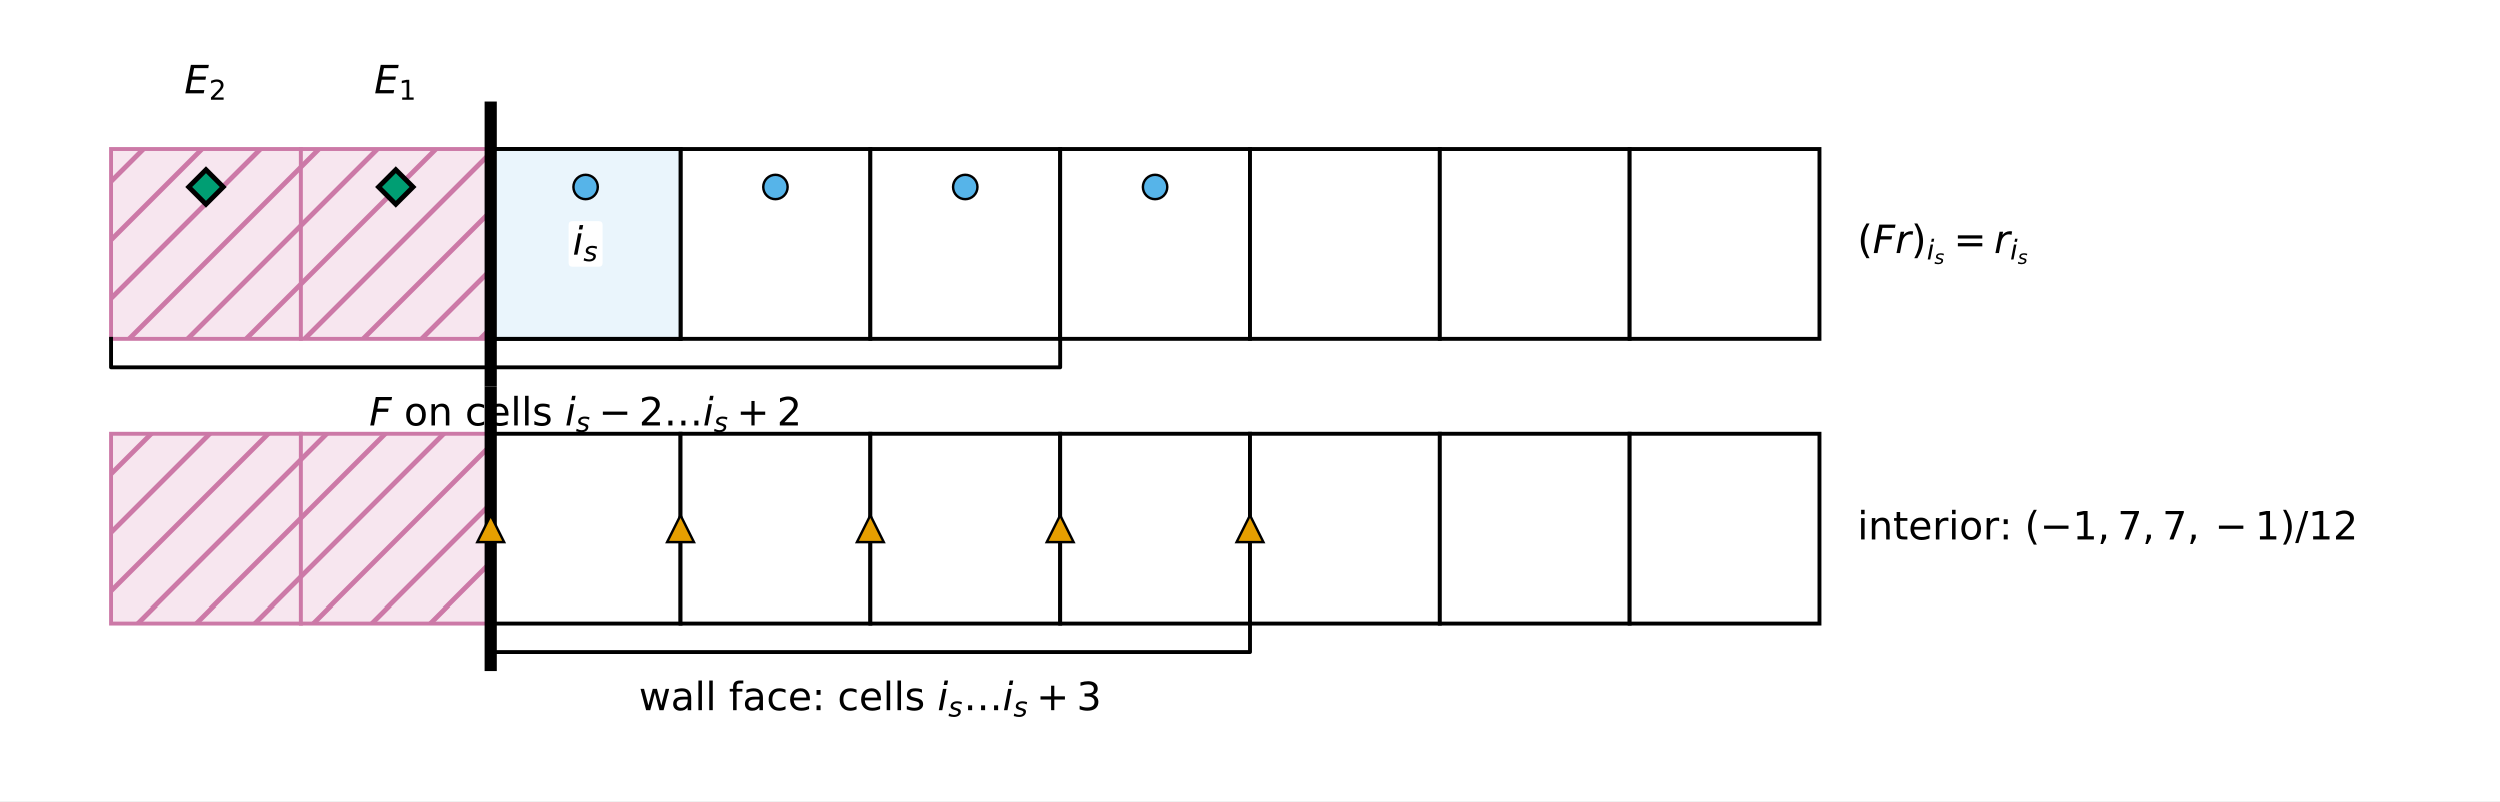
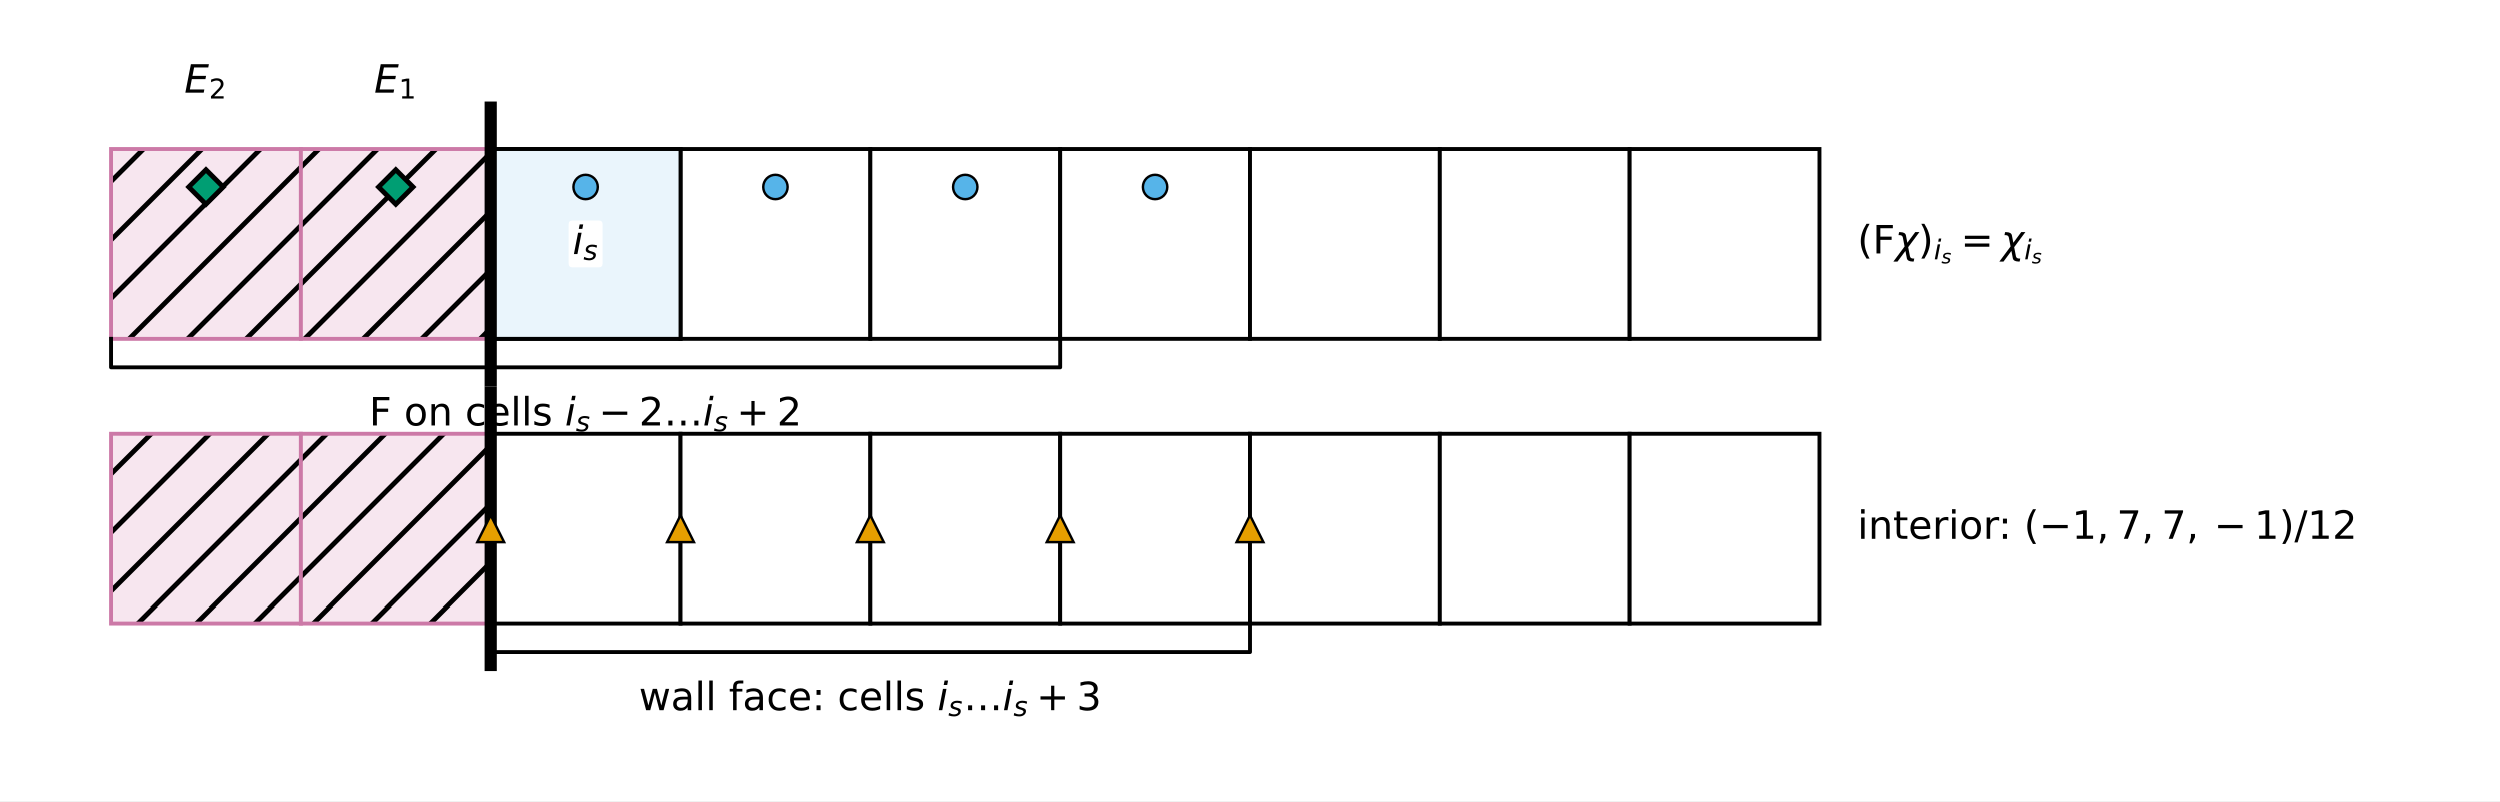
<svg xmlns="http://www.w3.org/2000/svg" xmlns:xlink="http://www.w3.org/1999/xlink" width="512.4pt" height="164.189pt" viewBox="0 0 512.4 164.189" version="1.1">
  <defs>
    <style type="text/css">*{stroke-linejoin: round; stroke-linecap: butt}</style>
  </defs>
  <g id="figure_1">
    <g id="patch_1">
      <path d="M 0 164.189  L 512.4 164.189  L 512.4 0  L 0 0  z " style="fill: #ffffff" />
    </g>
    <g id="axes_1">
      <g id="patch_2">
-         <path d="M 22.762 69.45  L 61.669 69.45  L 61.669 30.544  L 22.762 30.544  z " clip-path="url(#pa1435f5d49)" style="fill: url(#h8428e775b5); stroke: #cc79a7; stroke-width: 0.8; stroke-linejoin: miter" />
+         <path d="M 22.762 69.45  L 61.669 69.45  L 61.669 30.544  L 22.762 30.544  z " clip-path="url(#pa1435f5d49)" style="fill: url(#he0c74faaf6); stroke: #cc79a7; stroke-width: 0.8; stroke-linejoin: miter" />
      </g>
      <g id="patch_3">
-         <path d="M 61.669 69.45  L 100.575 69.45  L 100.575 30.544  L 61.669 30.544  z " clip-path="url(#pa1435f5d49)" style="fill: url(#h8428e775b5); stroke: #cc79a7; stroke-width: 0.8; stroke-linejoin: miter" />
+         <path d="M 61.669 69.45  L 100.575 69.45  L 100.575 30.544  L 61.669 30.544  z " clip-path="url(#pa1435f5d49)" style="fill: url(#he0c74faaf6); stroke: #cc79a7; stroke-width: 0.8; stroke-linejoin: miter" />
      </g>
      <g id="patch_4">
        <path d="M 100.575 69.45  L 139.481 69.45  L 139.481 30.544  L 100.575 30.544  z " clip-path="url(#pa1435f5d49)" style="fill: #ffffff; stroke: #000000; stroke-width: 0.8; stroke-linejoin: miter" />
      </g>
      <g id="patch_5">
        <path d="M 139.481 69.45  L 178.387 69.45  L 178.387 30.544  L 139.481 30.544  z " clip-path="url(#pa1435f5d49)" style="fill: #ffffff; stroke: #000000; stroke-width: 0.8; stroke-linejoin: miter" />
      </g>
      <g id="patch_6">
        <path d="M 178.387 69.45  L 217.294 69.45  L 217.294 30.544  L 178.387 30.544  z " clip-path="url(#pa1435f5d49)" style="fill: #ffffff; stroke: #000000; stroke-width: 0.8; stroke-linejoin: miter" />
      </g>
      <g id="patch_7">
        <path d="M 217.294 69.45  L 256.2 69.45  L 256.2 30.544  L 217.294 30.544  z " clip-path="url(#pa1435f5d49)" style="fill: #ffffff; stroke: #000000; stroke-width: 0.8; stroke-linejoin: miter" />
      </g>
      <g id="patch_8">
        <path d="M 256.2 69.45  L 295.106 69.45  L 295.106 30.544  L 256.2 30.544  z " clip-path="url(#pa1435f5d49)" style="fill: #ffffff; stroke: #000000; stroke-width: 0.8; stroke-linejoin: miter" />
      </g>
      <g id="patch_9">
        <path d="M 295.106 69.45  L 334.012 69.45  L 334.012 30.544  L 295.106 30.544  z " clip-path="url(#pa1435f5d49)" style="fill: #ffffff; stroke: #000000; stroke-width: 0.8; stroke-linejoin: miter" />
      </g>
      <g id="patch_10">
        <path d="M 334.012 69.45  L 372.918 69.45  L 372.918 30.544  L 334.012 30.544  z " clip-path="url(#pa1435f5d49)" style="fill: #ffffff; stroke: #000000; stroke-width: 0.8; stroke-linejoin: miter" />
      </g>
      <g id="patch_11">
        <path d="M 100.575 69.45  L 139.481 69.45  L 139.481 30.544  L 100.575 30.544  z " clip-path="url(#pa1435f5d49)" style="fill: #eaf5fc; stroke: #000000; stroke-width: 0.8; stroke-linejoin: miter" />
      </g>
      <g id="patch_12">
-         <path d="M 22.762 127.809  L 61.669 127.809  L 61.669 88.903  L 22.762 88.903  z " clip-path="url(#pa1435f5d49)" style="fill: url(#h8428e775b5); stroke: #cc79a7; stroke-width: 0.8; stroke-linejoin: miter" />
+         <path d="M 22.762 127.809  L 61.669 127.809  L 61.669 88.903  L 22.762 88.903  z " clip-path="url(#pa1435f5d49)" style="fill: url(#he0c74faaf6); stroke: #cc79a7; stroke-width: 0.8; stroke-linejoin: miter" />
      </g>
      <g id="patch_13">
-         <path d="M 61.669 127.809  L 100.575 127.809  L 100.575 88.903  L 61.669 88.903  z " clip-path="url(#pa1435f5d49)" style="fill: url(#h8428e775b5); stroke: #cc79a7; stroke-width: 0.8; stroke-linejoin: miter" />
+         <path d="M 61.669 127.809  L 100.575 127.809  L 100.575 88.903  L 61.669 88.903  z " clip-path="url(#pa1435f5d49)" style="fill: url(#he0c74faaf6); stroke: #cc79a7; stroke-width: 0.8; stroke-linejoin: miter" />
      </g>
      <g id="patch_14">
        <path d="M 100.575 127.809  L 139.481 127.809  L 139.481 88.903  L 100.575 88.903  z " clip-path="url(#pa1435f5d49)" style="fill: #ffffff; stroke: #000000; stroke-width: 0.8; stroke-linejoin: miter" />
      </g>
      <g id="patch_15">
        <path d="M 139.481 127.809  L 178.387 127.809  L 178.387 88.903  L 139.481 88.903  z " clip-path="url(#pa1435f5d49)" style="fill: #ffffff; stroke: #000000; stroke-width: 0.8; stroke-linejoin: miter" />
      </g>
      <g id="patch_16">
        <path d="M 178.387 127.809  L 217.294 127.809  L 217.294 88.903  L 178.387 88.903  z " clip-path="url(#pa1435f5d49)" style="fill: #ffffff; stroke: #000000; stroke-width: 0.8; stroke-linejoin: miter" />
      </g>
      <g id="patch_17">
        <path d="M 217.294 127.809  L 256.2 127.809  L 256.2 88.903  L 217.294 88.903  z " clip-path="url(#pa1435f5d49)" style="fill: #ffffff; stroke: #000000; stroke-width: 0.8; stroke-linejoin: miter" />
      </g>
      <g id="patch_18">
        <path d="M 256.2 127.809  L 295.106 127.809  L 295.106 88.903  L 256.2 88.903  z " clip-path="url(#pa1435f5d49)" style="fill: #ffffff; stroke: #000000; stroke-width: 0.8; stroke-linejoin: miter" />
      </g>
      <g id="patch_19">
        <path d="M 295.106 127.809  L 334.012 127.809  L 334.012 88.903  L 295.106 88.903  z " clip-path="url(#pa1435f5d49)" style="fill: #ffffff; stroke: #000000; stroke-width: 0.8; stroke-linejoin: miter" />
      </g>
      <g id="patch_20">
        <path d="M 334.012 127.809  L 372.918 127.809  L 372.918 88.903  L 334.012 88.903  z " clip-path="url(#pa1435f5d49)" style="fill: #ffffff; stroke: #000000; stroke-width: 0.8; stroke-linejoin: miter" />
      </g>
      <g id="line2d_1">
        <path d="M 22.762 69.45  L 22.762 75.286  L 217.294 75.286  L 217.294 69.45  " clip-path="url(#pa1435f5d49)" style="fill: none; stroke: #000000; stroke-width: 0.8; stroke-linecap: square" />
      </g>
      <g id="line2d_2">
        <path d="M 100.575 127.809  L 100.575 133.645  L 256.2 133.645  L 256.2 127.809  " clip-path="url(#pa1435f5d49)" style="fill: none; stroke: #000000; stroke-width: 0.8; stroke-linecap: square" />
      </g>
      <g id="line2d_3">
        <path d="M 100.575 79.176  L 100.575 20.817  " clip-path="url(#pa1435f5d49)" style="fill: none; stroke: #000000; stroke-width: 2.5" />
      </g>
      <g id="text_1">
        <g id="patch_21">
-           <path d="M 117.348 54.668  L 122.708 54.668  Q 123.508 54.668 123.508 53.868  L 123.508 46.126  Q 123.508 45.326 122.708 45.326  L 117.348 45.326  Q 116.548 45.326 116.548 46.126  L 116.548 53.868  Q 116.548 54.668 117.348 54.668  z " style="fill: #ffffff" />
-         </g>
-         <g transform="translate(117.348 52.20433) scale(0.08 -0.08)">
-           <defs>
-             <path id="DejaVuSans-Oblique-69" d="M 1172 4863  L 1747 4863  L 1606 4134  L 1031 4134  L 1172 4863  z M 909 3500  L 1484 3500  L 800 0  L 225 0  L 909 3500  z " transform="scale(0.015625)" />
-             <path id="DejaVuSans-Oblique-73" d="M 3200 3397  L 3091 2853  Q 2863 2978 2609 3040  Q 2356 3103 2088 3103  Q 1634 3103 1373 2948  Q 1113 2794 1113 2528  Q 1113 2219 1719 2053  Q 1766 2041 1788 2034  L 1972 1978  Q 2547 1819 2739 1644  Q 2931 1469 2931 1166  Q 2931 609 2489 259  Q 2047 -91 1331 -91  Q 1053 -91 747 -37  Q 441 16 72 128  L 184 722  Q 500 559 806 475  Q 1113 391 1394 391  Q 1816 391 2080 572  Q 2344 753 2344 1031  Q 2344 1331 1650 1516  L 1591 1531  L 1394 1581  Q 956 1697 753 1886  Q 550 2075 550 2369  Q 550 2928 970 3256  Q 1391 3584 2113 3584  Q 2397 3584 2667 3537  Q 2938 3491 3200 3397  z " transform="scale(0.015625)" />
-           </defs>
-           <use xlink:href="#DejaVuSans-Oblique-69" transform="translate(0 0.015625)" />
-           <use xlink:href="#DejaVuSans-Oblique-73" transform="translate(27.7832 -16.39062) scale(0.7)" />
+           <path d="M 117.348 54.798  L 122.708 54.798  Q 123.508 54.798 123.508 53.998  L 123.508 45.996  Q 123.508 45.196 122.708 45.196  L 117.348 45.196  Q 116.548 45.196 116.548 45.996  L 116.548 53.998  Q 116.548 54.798 117.348 54.798  z " style="fill: #ffffff" />
+         </g>
+         <g transform="translate(117.348 52.0759) scale(0.08 -0.08)">
+           <defs>
+             <path id="DejaVuSans-Oblique-4c" d="M 1172 4863  L 1747 4863  L 1606 4134  L 1031 4134  L 1172 4863  z M 909 3500  L 1484 3500  L 800 0  L 225 0  L 909 3500  z " transform="scale(0.015625)" />
+             <path id="DejaVuSans-Oblique-56" d="M 3200 3397  L 3091 2853  Q 2863 2978 2609 3040  Q 2356 3103 2088 3103  Q 1634 3103 1373 2948  Q 1113 2794 1113 2528  Q 1113 2219 1719 2053  Q 1766 2041 1788 2034  L 1972 1978  Q 2547 1819 2739 1644  Q 2931 1469 2931 1166  Q 2931 609 2489 259  Q 2047 -91 1331 -91  Q 1053 -91 747 -37  Q 441 16 72 128  L 184 722  Q 500 559 806 475  Q 1113 391 1394 391  Q 1816 391 2080 572  Q 2344 753 2344 1031  Q 2344 1331 1650 1516  L 1591 1531  L 1394 1581  Q 956 1697 753 1886  Q 550 2075 550 2369  Q 550 2928 970 3256  Q 1391 3584 2113 3584  Q 2397 3584 2667 3537  Q 2938 3491 3200 3397  z " transform="scale(0.015625)" />
+           </defs>
+           <use xlink:href="#DejaVuSans-Oblique-4c" transform="translate(0 0.015625)" />
+           <use xlink:href="#DejaVuSans-Oblique-56" transform="translate(27.7832 -14.98433) scale(0.7)" />
        </g>
      </g>
      <g id="text_2">
-         <g transform="translate(76.6818 19.13405) scale(0.08 -0.08)">
-           <defs>
-             <path id="DejaVuSans-Oblique-45" d="M 1081 4666  L 4031 4666  L 3928 4134  L 1606 4134  L 1338 2753  L 3566 2753  L 3463 2222  L 1234 2222  L 909 531  L 3284 531  L 3181 0  L 172 0  L 1081 4666  z " transform="scale(0.015625)" />
-             <path id="DejaVuSans-31" d="M 794 531  L 1825 531  L 1825 4091  L 703 3866  L 703 4441  L 1819 4666  L 2450 4666  L 2450 531  L 3481 531  L 3481 0  L 794 0  L 794 531  z " transform="scale(0.015625)" />
-           </defs>
-           <use xlink:href="#DejaVuSans-Oblique-45" transform="translate(0 0.09375)" />
-           <use xlink:href="#DejaVuSans-31" transform="translate(63.18359 -16.3125) scale(0.7)" />
+         <g transform="translate(76.6818 19.00468) scale(0.08 -0.08)">
+           <defs>
+             <path id="DejaVuSans-Oblique-28" d="M 1081 4666  L 4031 4666  L 3928 4134  L 1606 4134  L 1338 2753  L 3566 2753  L 3463 2222  L 1234 2222  L 909 531  L 3284 531  L 3181 0  L 172 0  L 1081 4666  z " transform="scale(0.015625)" />
+             <path id="DejaVuSans-14" d="M 794 531  L 1825 531  L 1825 4091  L 703 3866  L 703 4441  L 1819 4666  L 2450 4666  L 2450 531  L 3481 531  L 3481 0  L 794 0  L 794 531  z " transform="scale(0.015625)" />
+           </defs>
+           <use xlink:href="#DejaVuSans-Oblique-28" transform="translate(0 0.09375)" />
+           <use xlink:href="#DejaVuSans-14" transform="translate(63.18359 -14.9062) scale(0.7)" />
        </g>
      </g>
      <g id="text_3">
-         <g transform="translate(37.77559 19.13405) scale(0.08 -0.08)">
-           <defs>
-             <path id="DejaVuSans-32" d="M 1228 531  L 3431 531  L 3431 0  L 469 0  L 469 531  Q 828 903 1448 1529  Q 2069 2156 2228 2338  Q 2531 2678 2651 2914  Q 2772 3150 2772 3378  Q 2772 3750 2511 3984  Q 2250 4219 1831 4219  Q 1534 4219 1204 4116  Q 875 4013 500 3803  L 500 4441  Q 881 4594 1212 4672  Q 1544 4750 1819 4750  Q 2544 4750 2975 4387  Q 3406 4025 3406 3419  Q 3406 3131 3298 2873  Q 3191 2616 2906 2266  Q 2828 2175 2409 1742  Q 1991 1309 1228 531  z " transform="scale(0.015625)" />
-           </defs>
-           <use xlink:href="#DejaVuSans-Oblique-45" transform="translate(0 0.09375)" />
-           <use xlink:href="#DejaVuSans-32" transform="translate(63.18359 -16.3125) scale(0.7)" />
+         <g transform="translate(37.77559 19.00468) scale(0.08 -0.08)">
+           <defs>
+             <path id="DejaVuSans-15" d="M 1228 531  L 3431 531  L 3431 0  L 469 0  L 469 531  Q 828 903 1448 1529  Q 2069 2156 2228 2338  Q 2531 2678 2651 2914  Q 2772 3150 2772 3378  Q 2772 3750 2511 3984  Q 2250 4219 1831 4219  Q 1534 4219 1204 4116  Q 875 4013 500 3803  L 500 4441  Q 881 4594 1212 4672  Q 1544 4750 1819 4750  Q 2544 4750 2975 4387  Q 3406 4025 3406 3419  Q 3406 3131 3298 2873  Q 3191 2616 2906 2266  Q 2828 2175 2409 1742  Q 1991 1309 1228 531  z " transform="scale(0.015625)" />
+           </defs>
+           <use xlink:href="#DejaVuSans-Oblique-28" transform="translate(0 0.09375)" />
+           <use xlink:href="#DejaVuSans-15" transform="translate(63.18359 -14.9062) scale(0.7)" />
        </g>
      </g>
      <g id="text_4">
-         <g transform="translate(75.66802 87.20055) scale(0.08 -0.08)">
-           <defs>
-             <path id="DejaVuSans-Oblique-46" d="M 1081 4666  L 3756 4666  L 3653 4134  L 1606 4134  L 1338 2759  L 3188 2759  L 3084 2228  L 1234 2228  L 800 0  L 172 0  L 1081 4666  z " transform="scale(0.015625)" />
-             <path id="DejaVuSans-20" transform="scale(0.015625)" />
-             <path id="DejaVuSans-6f" d="M 1959 3097  Q 1497 3097 1228 2736  Q 959 2375 959 1747  Q 959 1119 1226 758  Q 1494 397 1959 397  Q 2419 397 2687 759  Q 2956 1122 2956 1747  Q 2956 2369 2687 2733  Q 2419 3097 1959 3097  z M 1959 3584  Q 2709 3584 3137 3096  Q 3566 2609 3566 1747  Q 3566 888 3137 398  Q 2709 -91 1959 -91  Q 1206 -91 779 398  Q 353 888 353 1747  Q 353 2609 779 3096  Q 1206 3584 1959 3584  z " transform="scale(0.015625)" />
-             <path id="DejaVuSans-6e" d="M 3513 2113  L 3513 0  L 2938 0  L 2938 2094  Q 2938 2591 2744 2837  Q 2550 3084 2163 3084  Q 1697 3084 1428 2787  Q 1159 2491 1159 1978  L 1159 0  L 581 0  L 581 3500  L 1159 3500  L 1159 2956  Q 1366 3272 1645 3428  Q 1925 3584 2291 3584  Q 2894 3584 3203 3211  Q 3513 2838 3513 2113  z " transform="scale(0.015625)" />
-             <path id="DejaVuSans-63" d="M 3122 3366  L 3122 2828  Q 2878 2963 2633 3030  Q 2388 3097 2138 3097  Q 1578 3097 1268 2742  Q 959 2388 959 1747  Q 959 1106 1268 751  Q 1578 397 2138 397  Q 2388 397 2633 464  Q 2878 531 3122 666  L 3122 134  Q 2881 22 2623 -34  Q 2366 -91 2075 -91  Q 1284 -91 818 406  Q 353 903 353 1747  Q 353 2603 823 3093  Q 1294 3584 2113 3584  Q 2378 3584 2631 3529  Q 2884 3475 3122 3366  z " transform="scale(0.015625)" />
-             <path id="DejaVuSans-65" d="M 3597 1894  L 3597 1613  L 953 1613  Q 991 1019 1311 708  Q 1631 397 2203 397  Q 2534 397 2845 478  Q 3156 559 3463 722  L 3463 178  Q 3153 47 2828 -22  Q 2503 -91 2169 -91  Q 1331 -91 842 396  Q 353 884 353 1716  Q 353 2575 817 3079  Q 1281 3584 2069 3584  Q 2775 3584 3186 3129  Q 3597 2675 3597 1894  z M 3022 2063  Q 3016 2534 2758 2815  Q 2500 3097 2075 3097  Q 1594 3097 1305 2825  Q 1016 2553 972 2059  L 3022 2063  z " transform="scale(0.015625)" />
-             <path id="DejaVuSans-6c" d="M 603 4863  L 1178 4863  L 1178 0  L 603 0  L 603 4863  z " transform="scale(0.015625)" />
-             <path id="DejaVuSans-73" d="M 2834 3397  L 2834 2853  Q 2591 2978 2328 3040  Q 2066 3103 1784 3103  Q 1356 3103 1142 2972  Q 928 2841 928 2578  Q 928 2378 1081 2264  Q 1234 2150 1697 2047  L 1894 2003  Q 2506 1872 2764 1633  Q 3022 1394 3022 966  Q 3022 478 2636 193  Q 2250 -91 1575 -91  Q 1294 -91 989 -36  Q 684 19 347 128  L 347 722  Q 666 556 975 473  Q 1284 391 1588 391  Q 1994 391 2212 530  Q 2431 669 2431 922  Q 2431 1156 2273 1281  Q 2116 1406 1581 1522  L 1381 1569  Q 847 1681 609 1914  Q 372 2147 372 2553  Q 372 3047 722 3315  Q 1072 3584 1716 3584  Q 2034 3584 2315 3537  Q 2597 3491 2834 3397  z " transform="scale(0.015625)" />
-             <path id="DejaVuSans-2212" d="M 678 2272  L 4684 2272  L 4684 1741  L 678 1741  L 678 2272  z " transform="scale(0.015625)" />
-             <path id="DejaVuSans-2026" d="M 2869 794  L 3531 794  L 3531 0  L 2869 0  L 2869 794  z M 4997 794  L 5663 794  L 5663 0  L 4997 0  L 4997 794  z M 738 794  L 1403 794  L 1403 0  L 738 0  L 738 794  z " transform="scale(0.015625)" />
-             <path id="DejaVuSans-2b" d="M 2944 4013  L 2944 2272  L 4684 2272  L 4684 1741  L 2944 1741  L 2944 0  L 2419 0  L 2419 1741  L 678 1741  L 678 2272  L 2419 2272  L 2419 4013  L 2944 4013  z " transform="scale(0.015625)" />
-           </defs>
-           <use xlink:href="#DejaVuSans-Oblique-46" transform="translate(0 0.015625)" />
-           <use xlink:href="#DejaVuSans-20" transform="translate(57.51953 0.015625)" />
-           <use xlink:href="#DejaVuSans-6f" transform="translate(89.30664 0.015625)" />
-           <use xlink:href="#DejaVuSans-6e" transform="translate(150.4883 0.015625)" />
-           <use xlink:href="#DejaVuSans-20" transform="translate(213.8672 0.015625)" />
-           <use xlink:href="#DejaVuSans-63" transform="translate(245.6543 0.015625)" />
-           <use xlink:href="#DejaVuSans-65" transform="translate(300.6348 0.015625)" />
-           <use xlink:href="#DejaVuSans-6c" transform="translate(362.1582 0.015625)" />
-           <use xlink:href="#DejaVuSans-6c" transform="translate(389.9414 0.015625)" />
-           <use xlink:href="#DejaVuSans-73" transform="translate(417.7246 0.015625)" />
-           <use xlink:href="#DejaVuSans-20" transform="translate(469.8242 0.015625)" />
-           <use xlink:href="#DejaVuSans-Oblique-69" transform="translate(501.6113 0.015625)" />
-           <use xlink:href="#DejaVuSans-Oblique-73" transform="translate(529.3945 -16.39062) scale(0.7)" />
-           <use xlink:href="#DejaVuSans-2212" transform="translate(588.0811 0.015625)" />
-           <use xlink:href="#DejaVuSans-32" transform="translate(691.3525 0.015625)" />
-           <use xlink:href="#DejaVuSans-2026" transform="translate(754.9756 0.015625)" />
-           <use xlink:href="#DejaVuSans-Oblique-69" transform="translate(854.9756 0.015625)" />
-           <use xlink:href="#DejaVuSans-Oblique-73" transform="translate(882.7588 -16.39062) scale(0.7)" />
-           <use xlink:href="#DejaVuSans-2b" transform="translate(941.4453 0.015625)" />
-           <use xlink:href="#DejaVuSans-32" transform="translate(1044.717 0.015625)" />
+         <g transform="translate(75.66802 87.2018) scale(0.08 -0.08)">
+           <defs>
+             <path id="DejaVuSans-29" d="M 628 4666  L 3309 4666  L 3309 4134  L 1259 4134  L 1259 2759  L 3109 2759  L 3109 2228  L 1259 2228  L 1259 0  L 628 0  L 628 4666  z " transform="scale(0.015625)" />
+             <path id="DejaVuSans-3" transform="scale(0.015625)" />
+             <path id="DejaVuSans-52" d="M 1959 3097  Q 1497 3097 1228 2736  Q 959 2375 959 1747  Q 959 1119 1226 758  Q 1494 397 1959 397  Q 2419 397 2687 759  Q 2956 1122 2956 1747  Q 2956 2369 2687 2733  Q 2419 3097 1959 3097  z M 1959 3584  Q 2709 3584 3137 3096  Q 3566 2609 3566 1747  Q 3566 888 3137 398  Q 2709 -91 1959 -91  Q 1206 -91 779 398  Q 353 888 353 1747  Q 353 2609 779 3096  Q 1206 3584 1959 3584  z " transform="scale(0.015625)" />
+             <path id="DejaVuSans-51" d="M 3513 2113  L 3513 0  L 2938 0  L 2938 2094  Q 2938 2591 2744 2837  Q 2550 3084 2163 3084  Q 1697 3084 1428 2787  Q 1159 2491 1159 1978  L 1159 0  L 581 0  L 581 3500  L 1159 3500  L 1159 2956  Q 1366 3272 1645 3428  Q 1925 3584 2291 3584  Q 2894 3584 3203 3211  Q 3513 2838 3513 2113  z " transform="scale(0.015625)" />
+             <path id="DejaVuSans-46" d="M 3122 3366  L 3122 2828  Q 2878 2963 2633 3030  Q 2388 3097 2138 3097  Q 1578 3097 1268 2742  Q 959 2388 959 1747  Q 959 1106 1268 751  Q 1578 397 2138 397  Q 2388 397 2633 464  Q 2878 531 3122 666  L 3122 134  Q 2881 22 2623 -34  Q 2366 -91 2075 -91  Q 1284 -91 818 406  Q 353 903 353 1747  Q 353 2603 823 3093  Q 1294 3584 2113 3584  Q 2378 3584 2631 3529  Q 2884 3475 3122 3366  z " transform="scale(0.015625)" />
+             <path id="DejaVuSans-48" d="M 3597 1894  L 3597 1613  L 953 1613  Q 991 1019 1311 708  Q 1631 397 2203 397  Q 2534 397 2845 478  Q 3156 559 3463 722  L 3463 178  Q 3153 47 2828 -22  Q 2503 -91 2169 -91  Q 1331 -91 842 396  Q 353 884 353 1716  Q 353 2575 817 3079  Q 1281 3584 2069 3584  Q 2775 3584 3186 3129  Q 3597 2675 3597 1894  z M 3022 2063  Q 3016 2534 2758 2815  Q 2500 3097 2075 3097  Q 1594 3097 1305 2825  Q 1016 2553 972 2059  L 3022 2063  z " transform="scale(0.015625)" />
+             <path id="DejaVuSans-4f" d="M 603 4863  L 1178 4863  L 1178 0  L 603 0  L 603 4863  z " transform="scale(0.015625)" />
+             <path id="DejaVuSans-56" d="M 2834 3397  L 2834 2853  Q 2591 2978 2328 3040  Q 2066 3103 1784 3103  Q 1356 3103 1142 2972  Q 928 2841 928 2578  Q 928 2378 1081 2264  Q 1234 2150 1697 2047  L 1894 2003  Q 2506 1872 2764 1633  Q 3022 1394 3022 966  Q 3022 478 2636 193  Q 2250 -91 1575 -91  Q 1294 -91 989 -36  Q 684 19 347 128  L 347 722  Q 666 556 975 473  Q 1284 391 1588 391  Q 1994 391 2212 530  Q 2431 669 2431 922  Q 2431 1156 2273 1281  Q 2116 1406 1581 1522  L 1381 1569  Q 847 1681 609 1914  Q 372 2147 372 2553  Q 372 3047 722 3315  Q 1072 3584 1716 3584  Q 2034 3584 2315 3537  Q 2597 3491 2834 3397  z " transform="scale(0.015625)" />
+             <path id="DejaVuSans-c9c" d="M 678 2272  L 4684 2272  L 4684 1741  L 678 1741  L 678 2272  z " transform="scale(0.015625)" />
+             <path id="DejaVuSans-b08" d="M 2869 794  L 3531 794  L 3531 0  L 2869 0  L 2869 794  z M 4997 794  L 5663 794  L 5663 0  L 4997 0  L 4997 794  z M 738 794  L 1403 794  L 1403 0  L 738 0  L 738 794  z " transform="scale(0.015625)" />
+             <path id="DejaVuSans-e" d="M 2944 4013  L 2944 2272  L 4684 2272  L 4684 1741  L 2944 1741  L 2944 0  L 2419 0  L 2419 1741  L 678 1741  L 678 2272  L 2419 2272  L 2419 4013  L 2944 4013  z " transform="scale(0.015625)" />
+           </defs>
+           <use xlink:href="#DejaVuSans-29" transform="translate(0 0.015625)" />
+           <use xlink:href="#DejaVuSans-3" transform="translate(57.51953 0.015625)" />
+           <use xlink:href="#DejaVuSans-52" transform="translate(89.30664 0.015625)" />
+           <use xlink:href="#DejaVuSans-51" transform="translate(150.4883 0.015625)" />
+           <use xlink:href="#DejaVuSans-3" transform="translate(213.8672 0.015625)" />
+           <use xlink:href="#DejaVuSans-46" transform="translate(245.6543 0.015625)" />
+           <use xlink:href="#DejaVuSans-48" transform="translate(300.6348 0.015625)" />
+           <use xlink:href="#DejaVuSans-4f" transform="translate(362.1582 0.015625)" />
+           <use xlink:href="#DejaVuSans-4f" transform="translate(389.9414 0.015625)" />
+           <use xlink:href="#DejaVuSans-56" transform="translate(417.7246 0.015625)" />
+           <use xlink:href="#DejaVuSans-3" transform="translate(469.8242 0.015625)" />
+           <use xlink:href="#DejaVuSans-Oblique-4c" transform="translate(501.6113 0.015625)" />
+           <use xlink:href="#DejaVuSans-Oblique-56" transform="translate(529.3945 -14.98433) scale(0.7)" />
+           <use xlink:href="#DejaVuSans-c9c" transform="translate(588.0811 0.015625)" />
+           <use xlink:href="#DejaVuSans-15" transform="translate(691.3525 0.015625)" />
+           <use xlink:href="#DejaVuSans-b08" transform="translate(754.9756 0.015625)" />
+           <use xlink:href="#DejaVuSans-Oblique-4c" transform="translate(854.9756 0.015625)" />
+           <use xlink:href="#DejaVuSans-Oblique-56" transform="translate(882.7588 -14.98433) scale(0.7)" />
+           <use xlink:href="#DejaVuSans-e" transform="translate(941.4453 0.015625)" />
+           <use xlink:href="#DejaVuSans-15" transform="translate(1044.717 0.015625)" />
        </g>
      </g>
      <g id="line2d_4">
        <path d="M 100.575 137.536  L 100.575 79.176  " clip-path="url(#pa1435f5d49)" style="fill: none; stroke: #000000; stroke-width: 2.5" />
      </g>
      <g id="text_5">
-         <g transform="translate(130.9473 145.5599) scale(0.08 -0.08)">
-           <defs>
-             <path id="DejaVuSans-77" d="M 269 3500  L 844 3500  L 1563 769  L 2278 3500  L 2956 3500  L 3675 769  L 4391 3500  L 4966 3500  L 4050 0  L 3372 0  L 2619 2869  L 1863 0  L 1184 0  L 269 3500  z " transform="scale(0.015625)" />
-             <path id="DejaVuSans-61" d="M 2194 1759  Q 1497 1759 1228 1600  Q 959 1441 959 1056  Q 959 750 1161 570  Q 1363 391 1709 391  Q 2188 391 2477 730  Q 2766 1069 2766 1631  L 2766 1759  L 2194 1759  z M 3341 1997  L 3341 0  L 2766 0  L 2766 531  Q 2569 213 2275 61  Q 1981 -91 1556 -91  Q 1019 -91 701 211  Q 384 513 384 1019  Q 384 1609 779 1909  Q 1175 2209 1959 2209  L 2766 2209  L 2766 2266  Q 2766 2663 2505 2880  Q 2244 3097 1772 3097  Q 1472 3097 1187 3025  Q 903 2953 641 2809  L 641 3341  Q 956 3463 1253 3523  Q 1550 3584 1831 3584  Q 2591 3584 2966 3190  Q 3341 2797 3341 1997  z " transform="scale(0.015625)" />
-             <path id="DejaVuSans-66" d="M 2375 4863  L 2375 4384  L 1825 4384  Q 1516 4384 1395 4259  Q 1275 4134 1275 3809  L 1275 3500  L 2222 3500  L 2222 3053  L 1275 3053  L 1275 0  L 697 0  L 697 3053  L 147 3053  L 147 3500  L 697 3500  L 697 3744  Q 697 4328 969 4595  Q 1241 4863 1831 4863  L 2375 4863  z " transform="scale(0.015625)" />
-             <path id="DejaVuSans-3a" d="M 750 794  L 1409 794  L 1409 0  L 750 0  L 750 794  z M 750 3309  L 1409 3309  L 1409 2516  L 750 2516  L 750 3309  z " transform="scale(0.015625)" />
-             <path id="DejaVuSans-33" d="M 2597 2516  Q 3050 2419 3304 2112  Q 3559 1806 3559 1356  Q 3559 666 3084 287  Q 2609 -91 1734 -91  Q 1441 -91 1130 -33  Q 819 25 488 141  L 488 750  Q 750 597 1062 519  Q 1375 441 1716 441  Q 2309 441 2620 675  Q 2931 909 2931 1356  Q 2931 1769 2642 2001  Q 2353 2234 1838 2234  L 1294 2234  L 1294 2753  L 1863 2753  Q 2328 2753 2575 2939  Q 2822 3125 2822 3475  Q 2822 3834 2567 4026  Q 2313 4219 1838 4219  Q 1578 4219 1281 4162  Q 984 4106 628 3988  L 628 4550  Q 988 4650 1302 4700  Q 1616 4750 1894 4750  Q 2613 4750 3031 4423  Q 3450 4097 3450 3541  Q 3450 3153 3228 2886  Q 3006 2619 2597 2516  z " transform="scale(0.015625)" />
-           </defs>
-           <use xlink:href="#DejaVuSans-77" transform="translate(0 0.015625)" />
-           <use xlink:href="#DejaVuSans-61" transform="translate(81.78711 0.015625)" />
-           <use xlink:href="#DejaVuSans-6c" transform="translate(143.0664 0.015625)" />
-           <use xlink:href="#DejaVuSans-6c" transform="translate(170.8496 0.015625)" />
-           <use xlink:href="#DejaVuSans-20" transform="translate(198.6328 0.015625)" />
-           <use xlink:href="#DejaVuSans-66" transform="translate(230.4199 0.015625)" />
-           <use xlink:href="#DejaVuSans-61" transform="translate(265.625 0.015625)" />
-           <use xlink:href="#DejaVuSans-63" transform="translate(326.9043 0.015625)" />
-           <use xlink:href="#DejaVuSans-65" transform="translate(381.8848 0.015625)" />
-           <use xlink:href="#DejaVuSans-3a" transform="translate(443.4082 0.015625)" />
-           <use xlink:href="#DejaVuSans-20" transform="translate(477.0996 0.015625)" />
-           <use xlink:href="#DejaVuSans-63" transform="translate(508.8867 0.015625)" />
-           <use xlink:href="#DejaVuSans-65" transform="translate(563.8672 0.015625)" />
-           <use xlink:href="#DejaVuSans-6c" transform="translate(625.3906 0.015625)" />
-           <use xlink:href="#DejaVuSans-6c" transform="translate(653.1738 0.015625)" />
-           <use xlink:href="#DejaVuSans-73" transform="translate(680.957 0.015625)" />
-           <use xlink:href="#DejaVuSans-20" transform="translate(733.0566 0.015625)" />
-           <use xlink:href="#DejaVuSans-Oblique-69" transform="translate(764.8438 0.015625)" />
-           <use xlink:href="#DejaVuSans-Oblique-73" transform="translate(792.627 -16.39062) scale(0.7)" />
-           <use xlink:href="#DejaVuSans-2026" transform="translate(831.8311 0.015625)" />
-           <use xlink:href="#DejaVuSans-Oblique-69" transform="translate(931.8311 0.015625)" />
-           <use xlink:href="#DejaVuSans-Oblique-73" transform="translate(959.6143 -16.39062) scale(0.7)" />
-           <use xlink:href="#DejaVuSans-2b" transform="translate(1018.301 0.015625)" />
-           <use xlink:href="#DejaVuSans-33" transform="translate(1121.572 0.015625)" />
+         <g transform="translate(130.9473 145.5611) scale(0.08 -0.08)">
+           <defs>
+             <path id="DejaVuSans-5a" d="M 269 3500  L 844 3500  L 1563 769  L 2278 3500  L 2956 3500  L 3675 769  L 4391 3500  L 4966 3500  L 4050 0  L 3372 0  L 2619 2869  L 1863 0  L 1184 0  L 269 3500  z " transform="scale(0.015625)" />
+             <path id="DejaVuSans-44" d="M 2194 1759  Q 1497 1759 1228 1600  Q 959 1441 959 1056  Q 959 750 1161 570  Q 1363 391 1709 391  Q 2188 391 2477 730  Q 2766 1069 2766 1631  L 2766 1759  L 2194 1759  z M 3341 1997  L 3341 0  L 2766 0  L 2766 531  Q 2569 213 2275 61  Q 1981 -91 1556 -91  Q 1019 -91 701 211  Q 384 513 384 1019  Q 384 1609 779 1909  Q 1175 2209 1959 2209  L 2766 2209  L 2766 2266  Q 2766 2663 2505 2880  Q 2244 3097 1772 3097  Q 1472 3097 1187 3025  Q 903 2953 641 2809  L 641 3341  Q 956 3463 1253 3523  Q 1550 3584 1831 3584  Q 2591 3584 2966 3190  Q 3341 2797 3341 1997  z " transform="scale(0.015625)" />
+             <path id="DejaVuSans-49" d="M 2375 4863  L 2375 4384  L 1825 4384  Q 1516 4384 1395 4259  Q 1275 4134 1275 3809  L 1275 3500  L 2222 3500  L 2222 3053  L 1275 3053  L 1275 0  L 697 0  L 697 3053  L 147 3053  L 147 3500  L 697 3500  L 697 3744  Q 697 4328 969 4595  Q 1241 4863 1831 4863  L 2375 4863  z " transform="scale(0.015625)" />
+             <path id="DejaVuSans-1d" d="M 750 794  L 1409 794  L 1409 0  L 750 0  L 750 794  z M 750 3309  L 1409 3309  L 1409 2516  L 750 2516  L 750 3309  z " transform="scale(0.015625)" />
+             <path id="DejaVuSans-16" d="M 2597 2516  Q 3050 2419 3304 2112  Q 3559 1806 3559 1356  Q 3559 666 3084 287  Q 2609 -91 1734 -91  Q 1441 -91 1130 -33  Q 819 25 488 141  L 488 750  Q 750 597 1062 519  Q 1375 441 1716 441  Q 2309 441 2620 675  Q 2931 909 2931 1356  Q 2931 1769 2642 2001  Q 2353 2234 1838 2234  L 1294 2234  L 1294 2753  L 1863 2753  Q 2328 2753 2575 2939  Q 2822 3125 2822 3475  Q 2822 3834 2567 4026  Q 2313 4219 1838 4219  Q 1578 4219 1281 4162  Q 984 4106 628 3988  L 628 4550  Q 988 4650 1302 4700  Q 1616 4750 1894 4750  Q 2613 4750 3031 4423  Q 3450 4097 3450 3541  Q 3450 3153 3228 2886  Q 3006 2619 2597 2516  z " transform="scale(0.015625)" />
+           </defs>
+           <use xlink:href="#DejaVuSans-5a" transform="translate(0 0.015625)" />
+           <use xlink:href="#DejaVuSans-44" transform="translate(81.78711 0.015625)" />
+           <use xlink:href="#DejaVuSans-4f" transform="translate(143.0664 0.015625)" />
+           <use xlink:href="#DejaVuSans-4f" transform="translate(170.8496 0.015625)" />
+           <use xlink:href="#DejaVuSans-3" transform="translate(198.6328 0.015625)" />
+           <use xlink:href="#DejaVuSans-49" transform="translate(230.4199 0.015625)" />
+           <use xlink:href="#DejaVuSans-44" transform="translate(265.625 0.015625)" />
+           <use xlink:href="#DejaVuSans-46" transform="translate(326.9043 0.015625)" />
+           <use xlink:href="#DejaVuSans-48" transform="translate(381.8848 0.015625)" />
+           <use xlink:href="#DejaVuSans-1d" transform="translate(443.4082 0.015625)" />
+           <use xlink:href="#DejaVuSans-3" transform="translate(477.0996 0.015625)" />
+           <use xlink:href="#DejaVuSans-46" transform="translate(508.8867 0.015625)" />
+           <use xlink:href="#DejaVuSans-48" transform="translate(563.8672 0.015625)" />
+           <use xlink:href="#DejaVuSans-4f" transform="translate(625.3906 0.015625)" />
+           <use xlink:href="#DejaVuSans-4f" transform="translate(653.1738 0.015625)" />
+           <use xlink:href="#DejaVuSans-56" transform="translate(680.957 0.015625)" />
+           <use xlink:href="#DejaVuSans-3" transform="translate(733.0566 0.015625)" />
+           <use xlink:href="#DejaVuSans-Oblique-4c" transform="translate(764.8438 0.015625)" />
+           <use xlink:href="#DejaVuSans-Oblique-56" transform="translate(792.627 -14.98433) scale(0.7)" />
+           <use xlink:href="#DejaVuSans-b08" transform="translate(831.8311 0.015625)" />
+           <use xlink:href="#DejaVuSans-Oblique-4c" transform="translate(931.8311 0.015625)" />
+           <use xlink:href="#DejaVuSans-Oblique-56" transform="translate(959.6143 -14.98433) scale(0.7)" />
+           <use xlink:href="#DejaVuSans-e" transform="translate(1018.301 0.015625)" />
+           <use xlink:href="#DejaVuSans-16" transform="translate(1121.572 0.015625)" />
        </g>
      </g>
      <g id="text_6">
-         <g transform="translate(380.6996 110.5637) scale(0.08 -0.08)">
-           <defs>
-             <path id="DejaVuSans-69" d="M 603 3500  L 1178 3500  L 1178 0  L 603 0  L 603 3500  z M 603 4863  L 1178 4863  L 1178 4134  L 603 4134  L 603 4863  z " transform="scale(0.015625)" />
-             <path id="DejaVuSans-74" d="M 1172 4494  L 1172 3500  L 2356 3500  L 2356 3053  L 1172 3053  L 1172 1153  Q 1172 725 1289 603  Q 1406 481 1766 481  L 2356 481  L 2356 0  L 1766 0  Q 1100 0 847 248  Q 594 497 594 1153  L 594 3053  L 172 3053  L 172 3500  L 594 3500  L 594 4494  L 1172 4494  z " transform="scale(0.015625)" />
-             <path id="DejaVuSans-72" d="M 2631 2963  Q 2534 3019 2420 3045  Q 2306 3072 2169 3072  Q 1681 3072 1420 2755  Q 1159 2438 1159 1844  L 1159 0  L 581 0  L 581 3500  L 1159 3500  L 1159 2956  Q 1341 3275 1631 3429  Q 1922 3584 2338 3584  Q 2397 3584 2469 3576  Q 2541 3569 2628 3553  L 2631 2963  z " transform="scale(0.015625)" />
-             <path id="DejaVuSans-28" d="M 1984 4856  Q 1566 4138 1362 3434  Q 1159 2731 1159 2009  Q 1159 1288 1364 580  Q 1569 -128 1984 -844  L 1484 -844  Q 1016 -109 783 600  Q 550 1309 550 2009  Q 550 2706 781 3412  Q 1013 4119 1484 4856  L 1984 4856  z " transform="scale(0.015625)" />
-             <path id="DejaVuSans-2c" d="M 750 794  L 1409 794  L 1409 256  L 897 -744  L 494 -744  L 750 256  L 750 794  z " transform="scale(0.015625)" />
-             <path id="DejaVuSans-37" d="M 525 4666  L 3525 4666  L 3525 4397  L 1831 0  L 1172 0  L 2766 4134  L 525 4134  L 525 4666  z " transform="scale(0.015625)" />
-             <path id="DejaVuSans-29" d="M 513 4856  L 1013 4856  Q 1481 4119 1714 3412  Q 1947 2706 1947 2009  Q 1947 1309 1714 600  Q 1481 -109 1013 -844  L 513 -844  Q 928 -128 1133 580  Q 1338 1288 1338 2009  Q 1338 2731 1133 3434  Q 928 4138 513 4856  z " transform="scale(0.015625)" />
-             <path id="DejaVuSans-2f" d="M 1625 4666  L 2156 4666  L 531 -594  L 0 -594  L 1625 4666  z " transform="scale(0.015625)" />
-           </defs>
-           <use xlink:href="#DejaVuSans-69" transform="translate(0 0.015625)" />
-           <use xlink:href="#DejaVuSans-6e" transform="translate(27.7832 0.015625)" />
-           <use xlink:href="#DejaVuSans-74" transform="translate(91.16211 0.015625)" />
-           <use xlink:href="#DejaVuSans-65" transform="translate(130.3711 0.015625)" />
-           <use xlink:href="#DejaVuSans-72" transform="translate(191.8945 0.015625)" />
-           <use xlink:href="#DejaVuSans-69" transform="translate(233.0078 0.015625)" />
-           <use xlink:href="#DejaVuSans-6f" transform="translate(260.791 0.015625)" />
-           <use xlink:href="#DejaVuSans-72" transform="translate(321.9727 0.015625)" />
-           <use xlink:href="#DejaVuSans-3a" transform="translate(363.0859 0.015625)" />
-           <use xlink:href="#DejaVuSans-20" transform="translate(396.7773 0.015625)" />
-           <use xlink:href="#DejaVuSans-28" transform="translate(428.5645 0.015625)" />
-           <use xlink:href="#DejaVuSans-2212" transform="translate(467.5781 0.015625)" />
-           <use xlink:href="#DejaVuSans-31" transform="translate(551.3672 0.015625)" />
-           <use xlink:href="#DejaVuSans-2c" transform="translate(614.9902 0.015625)" />
-           <use xlink:href="#DejaVuSans-37" transform="translate(666.2598 0.015625)" />
-           <use xlink:href="#DejaVuSans-2c" transform="translate(729.8828 0.015625)" />
-           <use xlink:href="#DejaVuSans-37" transform="translate(781.1523 0.015625)" />
-           <use xlink:href="#DejaVuSans-2c" transform="translate(844.7754 0.015625)" />
-           <use xlink:href="#DejaVuSans-2212" transform="translate(915.5273 0.015625)" />
-           <use xlink:href="#DejaVuSans-31" transform="translate(1018.799 0.015625)" />
-           <use xlink:href="#DejaVuSans-29" transform="translate(1082.422 0.015625)" />
-           <use xlink:href="#DejaVuSans-2f" transform="translate(1121.436 0.015625)" />
-           <use xlink:href="#DejaVuSans-31" transform="translate(1155.127 0.015625)" />
-           <use xlink:href="#DejaVuSans-32" transform="translate(1218.75 0.015625)" />
+         <g transform="translate(380.6996 110.4352) scale(0.08 -0.08)">
+           <defs>
+             <path id="DejaVuSans-4c" d="M 603 3500  L 1178 3500  L 1178 0  L 603 0  L 603 3500  z M 603 4863  L 1178 4863  L 1178 4134  L 603 4134  L 603 4863  z " transform="scale(0.015625)" />
+             <path id="DejaVuSans-57" d="M 1172 4494  L 1172 3500  L 2356 3500  L 2356 3053  L 1172 3053  L 1172 1153  Q 1172 725 1289 603  Q 1406 481 1766 481  L 2356 481  L 2356 0  L 1766 0  Q 1100 0 847 248  Q 594 497 594 1153  L 594 3053  L 172 3053  L 172 3500  L 594 3500  L 594 4494  L 1172 4494  z " transform="scale(0.015625)" />
+             <path id="DejaVuSans-55" d="M 2631 2963  Q 2534 3019 2420 3045  Q 2306 3072 2169 3072  Q 1681 3072 1420 2755  Q 1159 2438 1159 1844  L 1159 0  L 581 0  L 581 3500  L 1159 3500  L 1159 2956  Q 1341 3275 1631 3429  Q 1922 3584 2338 3584  Q 2397 3584 2469 3576  Q 2541 3569 2628 3553  L 2631 2963  z " transform="scale(0.015625)" />
+             <path id="DejaVuSans-b" d="M 1984 4856  Q 1566 4138 1362 3434  Q 1159 2731 1159 2009  Q 1159 1288 1364 580  Q 1569 -128 1984 -844  L 1484 -844  Q 1016 -109 783 600  Q 550 1309 550 2009  Q 550 2706 781 3412  Q 1013 4119 1484 4856  L 1984 4856  z " transform="scale(0.015625)" />
+             <path id="DejaVuSans-f" d="M 750 794  L 1409 794  L 1409 256  L 897 -744  L 494 -744  L 750 256  L 750 794  z " transform="scale(0.015625)" />
+             <path id="DejaVuSans-1a" d="M 525 4666  L 3525 4666  L 3525 4397  L 1831 0  L 1172 0  L 2766 4134  L 525 4134  L 525 4666  z " transform="scale(0.015625)" />
+             <path id="DejaVuSans-c" d="M 513 4856  L 1013 4856  Q 1481 4119 1714 3412  Q 1947 2706 1947 2009  Q 1947 1309 1714 600  Q 1481 -109 1013 -844  L 513 -844  Q 928 -128 1133 580  Q 1338 1288 1338 2009  Q 1338 2731 1133 3434  Q 928 4138 513 4856  z " transform="scale(0.015625)" />
+             <path id="DejaVuSans-12" d="M 1625 4666  L 2156 4666  L 531 -594  L 0 -594  L 1625 4666  z " transform="scale(0.015625)" />
+           </defs>
+           <use xlink:href="#DejaVuSans-4c" transform="translate(0 0.015625)" />
+           <use xlink:href="#DejaVuSans-51" transform="translate(27.7832 0.015625)" />
+           <use xlink:href="#DejaVuSans-57" transform="translate(91.16211 0.015625)" />
+           <use xlink:href="#DejaVuSans-48" transform="translate(130.3711 0.015625)" />
+           <use xlink:href="#DejaVuSans-55" transform="translate(191.8945 0.015625)" />
+           <use xlink:href="#DejaVuSans-4c" transform="translate(233.0078 0.015625)" />
+           <use xlink:href="#DejaVuSans-52" transform="translate(260.791 0.015625)" />
+           <use xlink:href="#DejaVuSans-55" transform="translate(321.9727 0.015625)" />
+           <use xlink:href="#DejaVuSans-1d" transform="translate(361.0859 0.015625)" />
+           <use xlink:href="#DejaVuSans-3" transform="translate(394.7773 0.015625)" />
+           <use xlink:href="#DejaVuSans-b" transform="translate(426.5645 0.015625)" />
+           <use xlink:href="#DejaVuSans-c9c" transform="translate(465.5781 0.015625)" />
+           <use xlink:href="#DejaVuSans-14" transform="translate(549.3672 0.015625)" />
+           <use xlink:href="#DejaVuSans-f" transform="translate(612.9902 0.015625)" />
+           <use xlink:href="#DejaVuSans-1a" transform="translate(664.2598 0.015625)" />
+           <use xlink:href="#DejaVuSans-f" transform="translate(727.8828 0.015625)" />
+           <use xlink:href="#DejaVuSans-1a" transform="translate(779.1523 0.015625)" />
+           <use xlink:href="#DejaVuSans-f" transform="translate(842.7754 0.015625)" />
+           <use xlink:href="#DejaVuSans-c9c" transform="translate(913.5273 0.015625)" />
+           <use xlink:href="#DejaVuSans-14" transform="translate(1016.799 0.015625)" />
+           <use xlink:href="#DejaVuSans-c" transform="translate(1080.422 0.015625)" />
+           <use xlink:href="#DejaVuSans-12" transform="translate(1119.436 0.015625)" />
+           <use xlink:href="#DejaVuSans-14" transform="translate(1153.127 0.015625)" />
+           <use xlink:href="#DejaVuSans-15" transform="translate(1216.75 0.015625)" />
        </g>
      </g>
      <g id="text_7">
-         <g transform="translate(380.6996 51.87683) scale(0.08 -0.08)">
-           <defs>
-             <path id="DejaVuSans-Oblique-72" d="M 2853 2969  Q 2766 3016 2653 3041  Q 2541 3066 2413 3066  Q 1953 3066 1609 2717  Q 1266 2369 1153 1784  L 800 0  L 225 0  L 909 3500  L 1484 3500  L 1375 2956  Q 1603 3259 1920 3421  Q 2238 3584 2597 3584  Q 2691 3584 2781 3573  Q 2872 3563 2963 3538  L 2853 2969  z " transform="scale(0.015625)" />
-             <path id="DejaVuSans-3d" d="M 678 2906  L 4684 2906  L 4684 2381  L 678 2381  L 678 2906  z M 678 1631  L 4684 1631  L 4684 1100  L 678 1100  L 678 1631  z " transform="scale(0.015625)" />
-           </defs>
-           <use xlink:href="#DejaVuSans-28" transform="translate(0 0.125)" />
-           <use xlink:href="#DejaVuSans-Oblique-46" transform="translate(39.01367 0.125)" />
-           <use xlink:href="#DejaVuSans-Oblique-72" transform="translate(96.5332 0.125)" />
-           <use xlink:href="#DejaVuSans-29" transform="translate(137.6465 0.125)" />
-           <use xlink:href="#DejaVuSans-Oblique-69" transform="translate(177.6172 -16.28125) scale(0.7)" />
-           <use xlink:href="#DejaVuSans-Oblique-73" transform="translate(197.0654 -27.76562) scale(0.49)" />
-           <use xlink:href="#DejaVuSans-3d" transform="translate(246.7251 0.125)" />
-           <use xlink:href="#DejaVuSans-Oblique-72" transform="translate(349.9966 0.125)" />
-           <use xlink:href="#DejaVuSans-Oblique-69" transform="translate(391.1099 -16.28125) scale(0.7)" />
-           <use xlink:href="#DejaVuSans-Oblique-73" transform="translate(410.5581 -27.76562) scale(0.49)" />
+         <g transform="translate(380.6996 51.95683) scale(0.08 -0.08)">
+           <defs>
+             <path id="DejaVuSans-Oblique-35b" d="M 1922 -781  L 1691 416  L 394 -1334  L -284 -1334  L 1553 1141  L 1269 2613  Q 1194 3006 713 3006  L 559 3006  L 653 3500  L 872 3494  Q 1675 3472 1775 2950  L 2006 1753  L 3303 3503  L 3981 3503  L 2144 1028  L 2428 -444  Q 2503 -838 2984 -838  L 3138 -838  L 3044 -1331  L 2825 -1325  Q 2022 -1303 1922 -781  z " transform="scale(0.015625)" />
+             <path id="DejaVuSans-20" d="M 678 2906  L 4684 2906  L 4684 2381  L 678 2381  L 678 2906  z M 678 1631  L 4684 1631  L 4684 1100  L 678 1100  L 678 1631  z " transform="scale(0.015625)" />
+           </defs>
+           <use xlink:href="#DejaVuSans-b" transform="translate(0 0.125)" />
+           <use xlink:href="#DejaVuSans-29" transform="translate(39.01367 0.125)" />
+           <use xlink:href="#DejaVuSans-Oblique-35b" transform="translate(96.5332 0.125)" />
+           <use xlink:href="#DejaVuSans-c" transform="translate(155.7129 0.125)" />
+           <use xlink:href="#DejaVuSans-Oblique-4c" transform="translate(195.6836 -14.87495) scale(0.7)" />
+           <use xlink:href="#DejaVuSans-Oblique-56" transform="translate(215.1318 -25.37492) scale(0.49)" />
+           <use xlink:href="#DejaVuSans-20" transform="translate(264.7915 0.125)" />
+           <use xlink:href="#DejaVuSans-Oblique-35b" transform="translate(368.063 0.125)" />
+           <use xlink:href="#DejaVuSans-Oblique-4c" transform="translate(427.2427 -14.87495) scale(0.7)" />
+           <use xlink:href="#DejaVuSans-Oblique-56" transform="translate(446.6909 -25.37492) scale(0.49)" />
        </g>
      </g>
      <g id="line2d_5">
        <defs>
          <path id="m0252c6121f" d="M 0 2.5  C 0.663 2.5 1.299 2.237 1.768 1.768  C 2.237 1.299 2.5 0.663 2.5 0  C 2.5 -0.663 2.237 -1.299 1.768 -1.768  C 1.299 -2.237 0.663 -2.5 0 -2.5  C -0.663 -2.5 -1.299 -2.237 -1.768 -1.768  C -2.237 -1.299 -2.5 -0.663 -2.5 0  C -2.5 0.663 -2.237 1.299 -1.768 1.768  C -1.299 2.237 -0.663 2.5 0 2.5  z " style="stroke: #000000; stroke-width: 0.5" />
        </defs>
        <g clip-path="url(#pa1435f5d49)">
          <use xlink:href="#m0252c6121f" x="120.028" y="38.325" style="fill: #56b4e9; stroke: #000000; stroke-width: 0.5" />
        </g>
      </g>
      <g id="line2d_6">
        <g clip-path="url(#pa1435f5d49)">
          <use xlink:href="#m0252c6121f" x="158.934" y="38.325" style="fill: #56b4e9; stroke: #000000; stroke-width: 0.5" />
        </g>
      </g>
      <g id="line2d_7">
        <g clip-path="url(#pa1435f5d49)">
          <use xlink:href="#m0252c6121f" x="197.84" y="38.325" style="fill: #56b4e9; stroke: #000000; stroke-width: 0.5" />
        </g>
      </g>
      <g id="line2d_8">
        <g clip-path="url(#pa1435f5d49)">
          <use xlink:href="#m0252c6121f" x="236.747" y="38.325" style="fill: #56b4e9; stroke: #000000; stroke-width: 0.5" />
        </g>
      </g>
      <g id="line2d_9">
        <defs>
          <path id="mdb6b7182a9" d="M -0 3.536  L 3.536 0  L 0 -3.536  L -3.536 -0  z " style="stroke: #000000; stroke-linejoin: miter" />
        </defs>
        <g clip-path="url(#pa1435f5d49)">
          <use xlink:href="#mdb6b7182a9" x="81.122" y="38.325" style="fill: #009e73; stroke: #000000; stroke-linejoin: miter" />
        </g>
      </g>
      <g id="line2d_10">
        <g clip-path="url(#pa1435f5d49)">
          <use xlink:href="#mdb6b7182a9" x="42.216" y="38.325" style="fill: #009e73; stroke: #000000; stroke-linejoin: miter" />
        </g>
      </g>
      <g id="line2d_11">
        <defs>
          <path id="m4af3dbd74f" d="M 0 -2.75  L -2.75 2.75  L 2.75 2.75  z " style="stroke: #000000; stroke-width: 0.5; stroke-linejoin: miter" />
        </defs>
        <g clip-path="url(#pa1435f5d49)">
          <use xlink:href="#m4af3dbd74f" x="100.575" y="108.356" style="fill: #e69f00; stroke: #000000; stroke-width: 0.5; stroke-linejoin: miter" />
        </g>
      </g>
      <g id="line2d_12">
        <g clip-path="url(#pa1435f5d49)">
          <use xlink:href="#m4af3dbd74f" x="139.481" y="108.356" style="fill: #e69f00; stroke: #000000; stroke-width: 0.5; stroke-linejoin: miter" />
        </g>
      </g>
      <g id="line2d_13">
        <g clip-path="url(#pa1435f5d49)">
          <use xlink:href="#m4af3dbd74f" x="178.387" y="108.356" style="fill: #e69f00; stroke: #000000; stroke-width: 0.5; stroke-linejoin: miter" />
        </g>
      </g>
      <g id="line2d_14">
        <g clip-path="url(#pa1435f5d49)">
          <use xlink:href="#m4af3dbd74f" x="217.294" y="108.356" style="fill: #e69f00; stroke: #000000; stroke-width: 0.5; stroke-linejoin: miter" />
        </g>
      </g>
      <g id="line2d_15">
        <g clip-path="url(#pa1435f5d49)">
          <use xlink:href="#m4af3dbd74f" x="256.2" y="108.356" style="fill: #e69f00; stroke: #000000; stroke-width: 0.5; stroke-linejoin: miter" />
        </g>
      </g>
    </g>
  </g>
  <defs>
    <clipPath id="pa1435f5d49">
      <rect x="7.2" y="7.2" width="498" height="149.789" />
    </clipPath>
  </defs>
  <defs>
-     <pattern id="h8428e775b5" patternUnits="userSpaceOnUse" x="0" y="0" width="72" height="72">
+     <pattern id="he0c74faaf6" patternUnits="userSpaceOnUse" x="0" y="0" width="72" height="72">
      <rect x="0" y="0" width="73" height="73" fill="#f7e6ef" />
-       <path d="M -36 36  L 36 -36  M -30 42  L 42 -30  M -24 48  L 48 -24  M -18 54  L 54 -18  M -12 60  L 60 -12  M -6 66  L 66 -6  M 0 72  L 72 0  M 6 78  L 78 6  M 12 84  L 84 12  M 18 90  L 90 18  M 24 96  L 96 24  M 30 102  L 102 30  M 36 108  L 108 36  " style="fill: #cc79a7; stroke: #cc79a7; stroke-width: 1.0; stroke-linecap: butt; stroke-linejoin: miter" />
+       <path d="M -36 36  L 36 -36  M -30 42  L 42 -30  M -24 48  L 48 -24  M -18 54  L 54 -18  M -12 60  L 60 -12  M -6 66  L 66 -6  M 0 72  L 72 0  M 6 78  L 78 6  M 12 84  L 84 12  M 18 90  L 90 18  M 24 96  L 96 24  M 30 102  L 102 30  M 36 108  L 108 36  " style="fill: #000000; stroke: #000000; stroke-width: 1.0; stroke-linecap: butt; stroke-linejoin: miter" />
    </pattern>
  </defs>
</svg>
